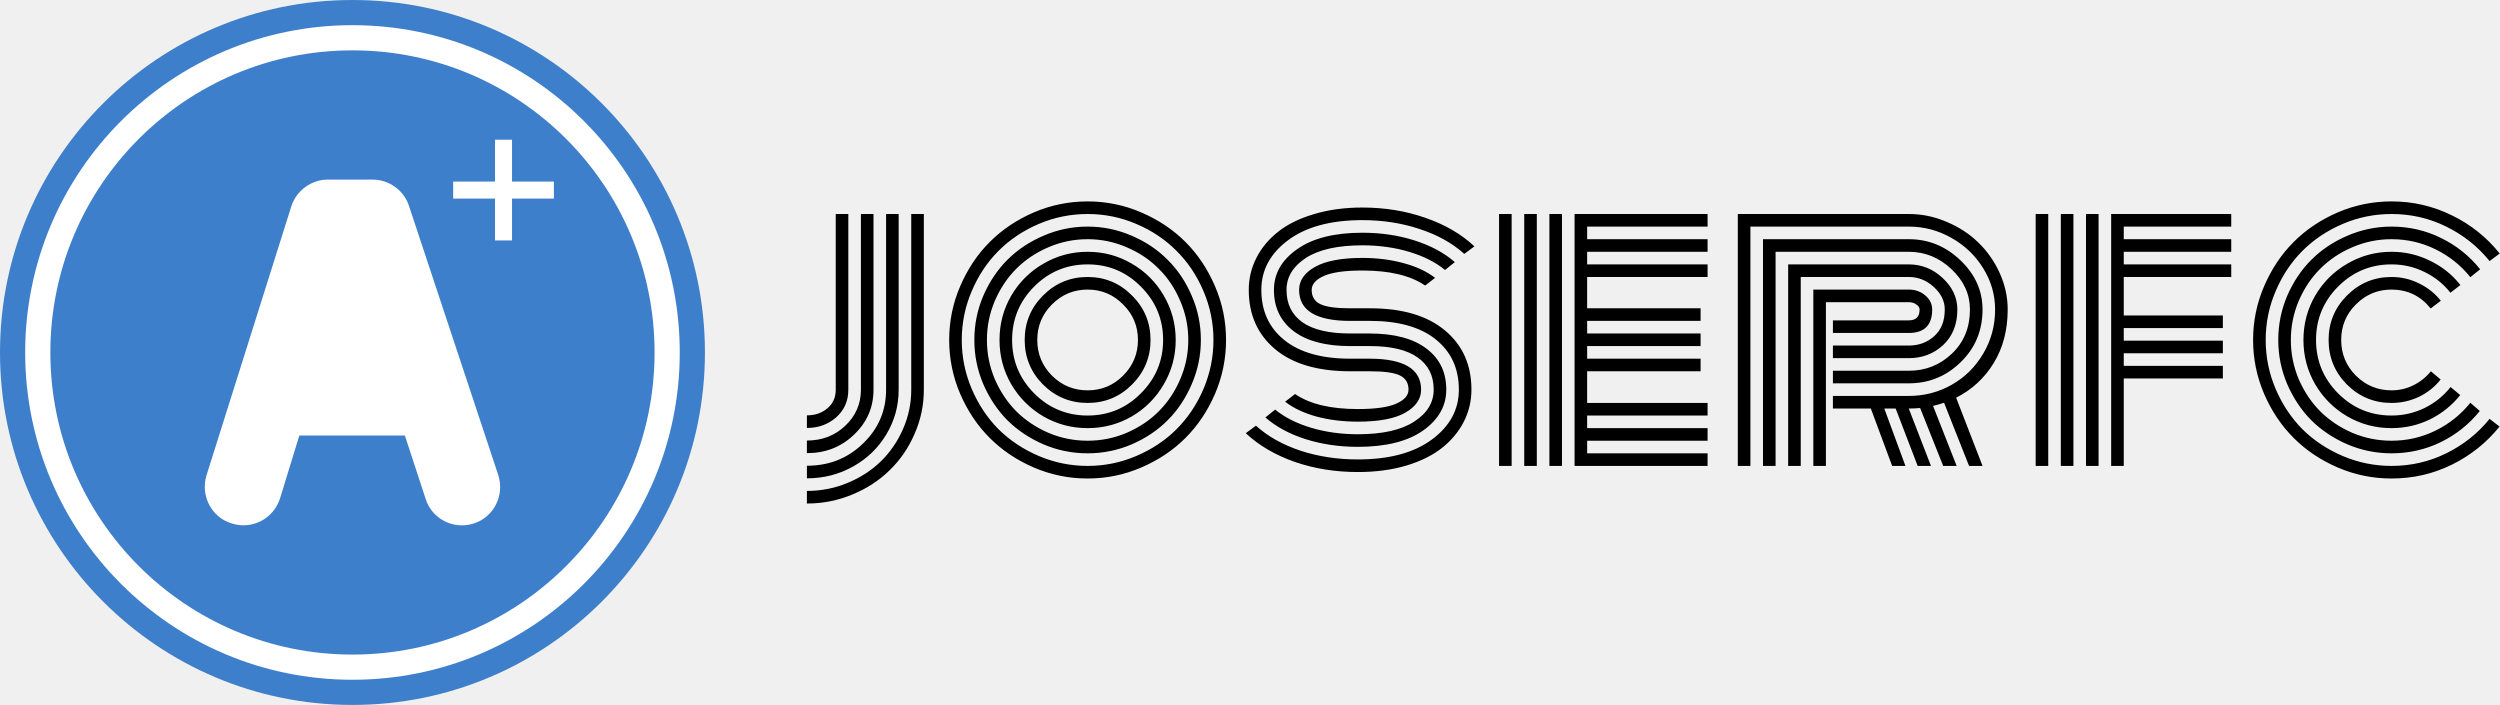
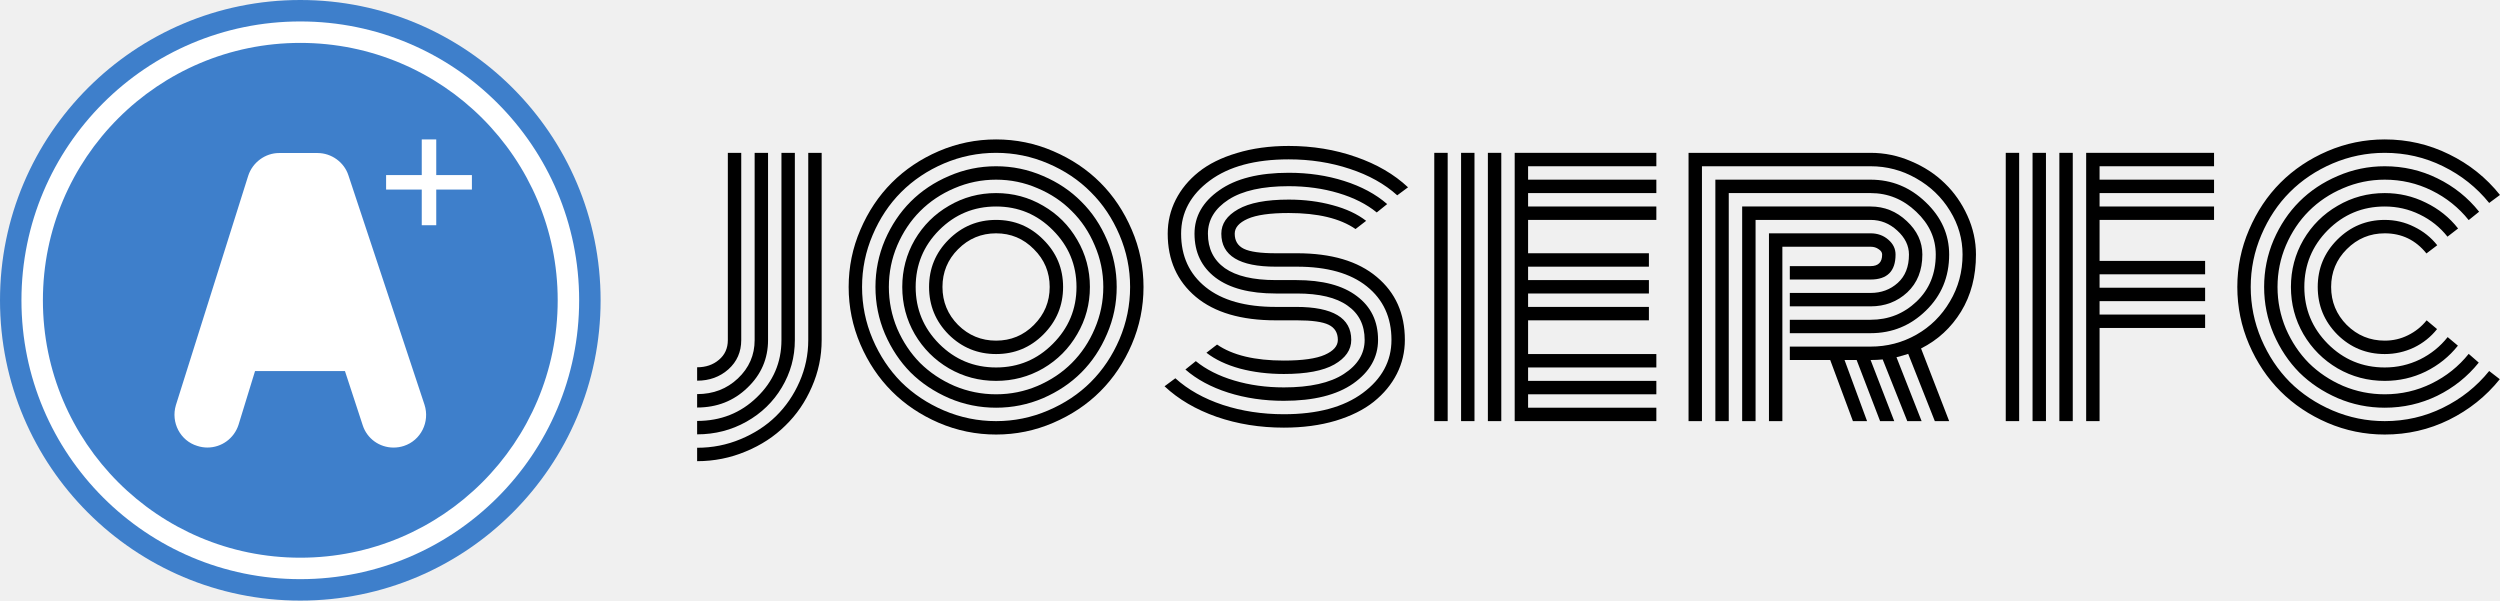
- <svg xmlns="http://www.w3.org/2000/svg" width="1986" height="560" fill="none">
-   <path d="M641 339.965v-10.006c6.48 0 11.895-1.852 16.246-5.558 4.443-3.706 6.665-8.616 6.665-14.731V170.006h9.997V309.67c0 8.801-3.194 16.074-9.581 21.818-6.387 5.652-14.163 8.477-23.327 8.477zm0 20.012v-10.006c12.034 0 22.17-3.891 30.409-11.673 8.331-7.875 12.496-17.418 12.496-28.628V170.006h9.997V309.67c0 13.897-5.137 25.756-15.412 35.576-10.183 9.821-22.679 14.731-37.49 14.731zm0 20.011v-10.005c17.588 0 32.445-5.883 44.571-17.649 12.219-11.767 18.329-25.988 18.329-42.664V170.006h9.997V309.67c0 12.692-3.24 24.459-9.719 35.298-6.388 10.747-15.182 19.271-26.382 25.571-11.201 6.299-23.466 9.449-36.796 9.449zM641 400v-10.006c11.386 0 22.17-2.131 32.352-6.392 10.275-4.262 19.069-9.96 26.382-17.094 7.406-7.226 13.284-15.796 17.634-25.709 4.351-9.913 6.526-20.289 6.526-31.129V170.006h9.998V309.67c0 12.229-2.453 23.903-7.359 35.02-4.814 11.118-11.386 20.707-19.717 28.767-8.239 8.153-18.097 14.592-29.576 19.317C665.762 397.591 653.682 400 641 400zM835.67 241.853c-7.776 7.782-11.664 17.186-11.664 28.211 0 11.025 3.888 20.475 11.664 28.349 7.868 7.783 17.31 11.674 28.326 11.674 11.015 0 20.411-3.891 28.187-11.674 7.868-7.874 11.802-17.324 11.802-28.349 0-11.025-3.934-20.429-11.802-28.211-7.776-7.875-17.172-11.812-28.187-11.812-11.016 0-20.458 3.937-28.326 11.812zm-7.081 63.648c-9.72-9.821-14.58-21.633-14.58-35.437 0-13.805 4.86-25.571 14.58-35.299 9.812-9.82 21.614-14.73 35.407-14.73 13.792 0 25.548 4.91 35.268 14.73 9.812 9.728 14.718 21.494 14.718 35.299 0 13.804-4.906 25.616-14.718 35.437-9.72 9.728-21.476 14.592-35.268 14.592-13.793 0-25.595-4.864-35.407-14.592zm-7.082-77.823c-11.663 11.766-17.495 25.895-17.495 42.386 0 16.491 5.832 30.619 17.495 42.385 11.756 11.766 25.919 17.649 42.489 17.649 16.569 0 30.686-5.883 42.35-17.649 11.756-11.766 17.634-25.894 17.634-42.385s-5.878-30.62-17.634-42.386c-11.664-11.766-25.781-17.649-42.35-17.649-16.57 0-30.733 5.883-42.489 17.649zm-18.189 77.545c-6.202-10.747-9.303-22.467-9.303-35.159 0-12.693 3.101-24.413 9.303-35.16 6.294-10.747 14.81-19.224 25.548-25.431 10.738-6.3 22.448-9.45 35.13-9.45 12.682 0 24.391 3.15 35.129 9.45 10.738 6.207 19.208 14.684 25.41 25.431 6.295 10.747 9.442 22.467 9.442 35.16 0 12.692-3.147 24.412-9.442 35.159-6.202 10.747-14.672 19.27-25.41 25.57-10.738 6.208-22.447 9.311-35.129 9.311-12.682 0-24.392-3.103-35.13-9.311-10.738-6.3-19.254-14.823-25.548-25.57zm-13.052-66.149c-4.166 9.82-6.249 20.15-6.249 30.99 0 10.839 2.083 21.216 6.249 31.129 4.258 9.82 9.951 18.344 17.078 25.57 7.221 7.134 15.737 12.832 25.549 17.093 9.905 4.169 20.272 6.254 31.103 6.254 10.83 0 21.152-2.085 30.964-6.254 9.904-4.261 18.421-9.959 25.548-17.093 7.221-7.226 12.914-15.75 17.079-25.57 4.258-9.913 6.387-20.29 6.387-31.129 0-10.84-2.129-21.17-6.387-30.99-4.165-9.914-9.858-18.437-17.079-25.571-7.127-7.226-15.644-12.924-25.548-17.093-9.812-4.262-20.134-6.393-30.964-6.393-10.831 0-21.198 2.131-31.103 6.393-9.812 4.169-18.328 9.867-25.549 17.093-7.127 7.134-12.82 15.657-17.078 25.571zm-9.165 66.01c-4.721-11.118-7.081-22.791-7.081-35.02 0-12.23 2.36-23.903 7.081-35.021 4.814-11.117 11.201-20.66 19.162-28.627 8.053-8.06 17.634-14.453 28.742-19.178 11.108-4.818 22.772-7.226 34.991-7.226 12.219 0 23.882 2.408 34.99 7.226 11.109 4.725 20.643 11.118 28.604 19.178 8.053 7.967 14.44 17.51 19.161 28.627 4.814 11.118 7.221 22.791 7.221 35.021 0 12.229-2.407 23.902-7.221 35.02-4.721 11.118-11.108 20.706-19.161 28.767-7.961 7.967-17.495 14.36-28.604 19.177-11.108 4.725-22.771 7.088-34.99 7.088-12.219 0-23.883-2.363-34.991-7.088-11.108-4.817-20.689-11.21-28.742-19.177-7.961-8.061-14.348-17.649-19.162-28.767zm-9.164-73.793c-5.276 12.322-7.914 25.246-7.914 38.773 0 13.526 2.638 26.497 7.914 38.911 5.276 12.322 12.358 22.976 21.244 31.963 8.979 8.894 19.625 15.982 31.936 21.262 12.404 5.281 25.364 7.922 38.879 7.922 13.515 0 26.428-2.641 38.739-7.922 12.404-5.28 23.05-12.368 31.936-21.262 8.979-8.987 16.107-19.641 21.383-31.963 5.277-12.414 7.915-25.385 7.915-38.911 0-13.527-2.638-26.451-7.915-38.773-5.276-12.414-12.404-23.069-21.383-31.963-8.886-8.986-19.532-16.12-31.936-21.401-12.311-5.281-25.224-7.921-38.739-7.921-13.515 0-26.475 2.64-38.879 7.921-12.311 5.281-22.957 12.415-31.936 21.401-8.886 8.894-15.968 19.549-21.244 31.963zm-9.164 81.575c-5.832-13.619-8.748-27.886-8.748-42.802s2.916-29.138 8.748-42.664c5.832-13.619 13.654-25.339 23.466-35.159 9.812-9.821 21.476-17.649 34.99-23.486 13.608-5.837 27.863-8.755 42.767-8.755 14.903 0 29.112 2.918 42.627 8.755 13.608 5.837 25.318 13.665 35.13 23.486 9.812 9.82 17.634 21.54 23.466 35.159 5.831 13.526 8.747 27.748 8.747 42.664s-2.916 29.183-8.747 42.802c-5.832 13.527-13.654 25.2-23.466 35.021-9.812 9.82-21.522 17.649-35.13 23.485-13.515 5.837-27.724 8.755-42.627 8.755-14.904 0-29.159-2.918-42.767-8.755-13.514-5.836-25.178-13.665-34.99-23.485-9.812-9.821-17.634-21.494-23.466-35.021zM1088.38 274.928h-15.83c-19.44 0-34.39-3.938-44.85-11.813-10.46-7.967-15.69-18.9-15.69-32.797 0-12.97 6.16-23.763 18.47-32.379 12.31-8.709 29.57-13.063 51.79-13.063 14.81 0 28.6 2.038 41.38 6.114 12.87 4.077 23.56 9.821 32.07 17.232l-7.77 6.254c-7.59-6.207-17.13-11.025-28.61-14.453-11.47-3.428-23.83-5.142-37.07-5.142-19.53 0-34.48 3.336-44.85 10.006-10.27 6.671-15.41 15.148-15.41 25.431 0 11.118 4.21 19.688 12.63 25.71 8.52 5.929 21.16 8.894 37.91 8.894h15.27c19.72 0 34.81 3.984 45.27 11.951 10.55 7.875 15.83 18.761 15.83 32.658 0 12.97-6.16 23.81-18.47 32.519-12.31 8.616-29.57 12.924-51.79 12.924-14.81 0-28.65-2.038-41.52-6.115-12.77-4.076-23.42-9.82-31.93-17.232l7.77-6.254c7.59 6.208 17.13 11.025 28.61 14.453 11.48 3.428 23.83 5.142 37.07 5.142 19.53 0 34.44-3.335 44.71-10.006 10.37-6.67 15.55-15.147 15.55-25.431 0-11.118-4.26-19.641-12.77-25.57-8.43-6.022-21.02-9.033-37.77-9.033zm0 20.011h-15.83c-25.73 0-45.59-5.837-59.57-17.51-13.974-11.766-20.963-27.47-20.963-47.111 0-8.986 1.99-17.417 5.971-25.292 3.982-7.875 9.672-14.777 17.082-20.706 7.49-6.022 17.03-10.747 28.6-14.175 11.57-3.521 24.44-5.281 38.6-5.281 17.87 0 34.57 2.733 50.13 8.199 15.55 5.374 28.51 12.924 38.87 22.652l-8.05 5.976c-9.44-8.524-21.24-15.102-35.41-19.734-14.16-4.725-29.34-7.087-45.54-7.087-24.99 0-44.62 5.281-58.87 15.842-14.26 10.562-21.39 23.764-21.39 39.606 0 16.769 6.11 30.064 18.33 39.885 12.22 9.82 29.62 14.73 52.21 14.73h15.27c27.4 0 41.1 8.2 41.1 24.598 0 7.412-4.21 13.526-12.63 18.344-8.33 4.725-20.87 7.087-37.63 7.087-11.76 0-22.68-1.343-32.77-4.03-10.09-2.779-18.42-6.717-24.99-11.812l7.91-6.115c11.57 7.968 28.19 11.952 49.85 11.952 13.89 0 24.07-1.436 30.55-4.308 6.48-2.873 9.72-6.578 9.72-11.118 0-5.281-2.27-9.033-6.81-11.257-4.53-2.223-12.45-3.335-23.74-3.335zm0-40.023h-15.83c-27.03 0-40.54-8.199-40.54-24.598 0-7.411 4.16-13.48 12.49-18.205 8.43-4.817 21.02-7.226 37.77-7.226 11.76 0 22.68 1.39 32.77 4.169 10.09 2.687 18.42 6.578 24.99 11.674l-7.91 6.114c-11.57-7.967-28.19-11.951-49.85-11.951-13.88 0-24.07 1.436-30.55 4.308s-9.72 6.578-9.72 11.117c0 5.281 2.27 9.033 6.81 11.257 4.53 2.223 12.45 3.335 23.74 3.335h15.83c25.73 0 45.59 5.883 59.57 17.649 13.98 11.674 20.96 27.331 20.96 46.972 0 8.987-1.99 17.417-5.97 25.292-3.98 7.875-9.72 14.824-17.21 20.846-7.41 5.929-16.9 10.654-28.47 14.175-11.57 3.428-24.44 5.142-38.6 5.142-17.87 0-34.57-2.687-50.13-8.061-15.55-5.466-28.51-13.063-38.873-22.791l8.053-5.975c9.44 8.523 21.24 15.147 35.41 19.872 14.16 4.633 29.34 6.949 45.54 6.949 24.99 0 44.62-5.281 58.87-15.843 14.26-10.561 21.39-23.764 21.39-39.606 0-16.769-6.11-30.064-18.33-39.884-12.22-9.821-29.62-14.731-52.21-14.731zM1240.84 370.122h-10V170.006h10v200.116zm-20 0h-9.99V170.006h9.99v200.116zm-19.99 0h-10V170.006h10v200.116zm59.98-50.029h95.67v10.005h-95.67v10.006h95.67v10.006h-95.67v10.006h95.67v10.006h-105.66V170.006h105.66v10.006h-95.67v10.005h95.67v10.006h-95.67v10.006h95.67v10.006h-95.67v24.875h90.12v10.006h-90.12v10.006h90.12v10.006h-90.12v10.005h90.12v10.006h-90.12v25.154zM1456.06 274.511h60.26c7.96 0 14.72-2.502 20.27-7.505 5.56-5.003 8.33-12.044 8.33-21.123 0-6.67-2.91-12.646-8.74-17.927-5.74-5.281-12.36-7.921-19.86-7.921h-85.81v150.087h-10V210.029h95.81c10.28 0 19.25 3.613 26.94 10.84 7.77 7.226 11.66 15.564 11.66 25.014 0 11.766-3.75 21.17-11.25 28.211-7.49 6.948-16.61 10.423-27.35 10.423h-60.26v-10.006zm0 20.011h60.26c13.33 0 24.76-4.539 34.3-13.619 9.53-9.079 14.3-20.752 14.3-35.02 0-12.137-4.86-22.791-14.58-31.963-9.72-9.265-21.06-13.897-34.02-13.897h-105.8v170.099h-10V190.017h115.8c15.74 0 29.44 5.605 41.1 16.816 11.66 11.117 17.5 24.134 17.5 39.05 0 16.676-5.79 30.62-17.36 41.83-11.48 11.21-25.22 16.815-41.24 16.815h-60.26v-10.006zm0 20.012h60.26c12.31 0 23.7-2.965 34.16-8.894 10.46-5.93 18.79-14.175 24.99-24.737 6.3-10.561 9.44-22.235 9.44-35.02 0-11.581-3.1-22.42-9.3-32.519-6.2-10.191-14.63-18.297-25.27-24.319-10.55-6.022-21.89-9.033-34.02-9.033h-125.8v190.11h-10V170.006h135.8c10.46 0 20.5 2.084 30.13 6.253 9.72 4.077 18.1 9.543 25.13 16.399 7.04 6.763 12.69 14.823 16.94 24.18 4.26 9.358 6.39 19.039 6.39 29.045 0 16.213-3.7 30.388-11.11 42.525-7.4 12.044-17.35 21.216-29.85 27.516l20.97 54.198h-10.7l-19.85-50.168c-2.5.833-5.42 1.667-8.75 2.501l18.75 47.667h-10.7l-18.32-45.999c-2.87.278-5.88.417-9.03.417l17.64 45.582h-10.56l-17.49-45.582h-9.03l16.8 45.582h-10.55l-16.94-45.582h-30.13v-10.006zm-5.55 55.588h-10V230.041h75.81c5.18 0 9.58 1.575 13.19 4.724 3.61 3.058 5.42 6.764 5.42 11.118 0 12.415-6.21 18.622-18.61 18.622h-60.26v-10.006h60.26c5.74 0 8.61-2.872 8.61-8.616 0-1.575-.88-2.918-2.64-4.03-1.66-1.204-3.65-1.807-5.97-1.807h-65.81v130.076zM1687.11 370.122h-10V170.006h95.39v10.006h-85.39v10.005h85.39v10.006h-85.39v10.006h85.39v10.006h-85.39v30.573h78.73v10.006h-78.73v10.006h78.73v10.005h-78.73v10.006h78.73v10.006h-78.73v69.485zm-20 0h-9.99V170.006h9.99v200.116zm-19.99 0h-10V170.006h10v200.116zm-20 0h-9.99V170.006h9.99v200.116zM1938.99 238.935l-8.06 6.114c-8.05-10.006-18.42-15.008-31.1-15.008-11.02 0-20.46 3.937-28.33 11.812-7.77 7.782-11.66 17.186-11.66 28.211 0 11.025 3.89 20.475 11.66 28.349 7.87 7.783 17.31 11.674 28.33 11.674 6.2 0 11.99-1.344 17.36-4.03 5.46-2.687 10.09-6.393 13.88-11.118l7.78 6.532c-4.63 5.836-10.37 10.422-17.22 13.758-6.85 3.242-14.12 4.864-21.8 4.864-13.79 0-25.6-4.864-35.41-14.592-9.72-9.821-14.58-21.633-14.58-35.437 0-13.805 4.86-25.571 14.58-35.299 9.81-9.82 21.62-14.73 35.41-14.73 7.77 0 15.09 1.714 21.94 5.142 6.85 3.335 12.59 7.921 17.22 13.758zm15.55-12.508-7.92 6.115c-5.55-7.041-12.45-12.554-20.69-16.537-8.14-3.984-16.84-5.976-26.1-5.976-16.57 0-30.73 5.883-42.49 17.649-11.66 11.766-17.49 25.895-17.49 42.386 0 16.491 5.83 30.619 17.49 42.385 11.76 11.766 25.92 17.649 42.49 17.649 9.26 0 18-1.991 26.24-5.975 8.24-4.077 15.14-9.635 20.69-16.677l7.64 6.393c-6.48 8.153-14.49 14.592-24.02 19.317-9.54 4.632-19.72 6.948-30.55 6.948-12.68 0-24.39-3.103-35.13-9.311-10.74-6.3-19.25-14.823-25.55-25.57-6.2-10.747-9.3-22.467-9.3-35.159 0-12.693 3.1-24.413 9.3-35.16 6.3-10.747 14.81-19.224 25.55-25.431 10.74-6.3 22.45-9.45 35.13-9.45 10.83 0 21.01 2.363 30.55 7.088 9.62 4.632 17.68 11.071 24.16 19.316zm15.69-12.507-7.78 6.254c-7.5-9.358-16.71-16.723-27.63-22.096-10.92-5.374-22.59-8.061-34.99-8.061-10.83 0-21.2 2.131-31.1 6.393-9.82 4.169-18.33 9.867-25.55 17.093-7.13 7.134-12.82 15.657-17.08 25.571-4.17 9.82-6.25 20.15-6.25 30.99 0 10.839 2.08 21.216 6.25 31.129 4.26 9.82 9.95 18.344 17.08 25.57 7.22 7.134 15.73 12.832 25.55 17.093 9.9 4.169 20.27 6.254 31.1 6.254 12.4 0 24.07-2.687 34.99-8.06 10.92-5.374 20.13-12.739 27.63-22.096l7.5 6.531c-8.42 10.469-18.75 18.715-30.96 24.737-12.22 5.929-25.28 8.894-39.16 8.894-12.22 0-23.88-2.363-34.99-7.088-11.11-4.817-20.69-11.21-28.74-19.177-7.96-8.061-14.35-17.649-19.17-28.767-4.72-11.118-7.08-22.791-7.08-35.02 0-12.23 2.36-23.903 7.08-35.021 4.82-11.117 11.21-20.66 19.17-28.627 8.05-8.06 17.63-14.453 28.74-19.178 11.11-4.818 22.77-7.226 34.99-7.226 13.98 0 27.08 3.011 39.29 9.033 12.32 6.022 22.68 14.313 31.11 24.875zm15.55-12.507-8.06 5.976c-9.34-11.581-20.82-20.707-34.43-27.377-13.52-6.671-28-10.006-43.46-10.006-13.52 0-26.48 2.64-38.88 7.921-12.31 5.281-22.96 12.415-31.94 21.401-8.88 8.894-15.96 19.549-21.24 31.963-5.28 12.322-7.91 25.246-7.91 38.773 0 13.526 2.63 26.497 7.91 38.911 5.28 12.322 12.36 22.976 21.24 31.963 8.98 8.894 19.63 15.982 31.94 21.262 12.4 5.281 25.36 7.922 38.88 7.922 15.46 0 29.94-3.336 43.46-10.006 13.61-6.671 25.09-15.796 34.43-27.377l7.92 6.115c-10.28 12.785-22.91 22.883-37.91 30.295-14.9 7.319-30.87 10.978-47.9 10.978-14.9 0-29.16-2.918-42.77-8.755-13.51-5.836-25.18-13.665-34.99-23.485-9.81-9.821-17.63-21.494-23.46-35.021-5.84-13.619-8.75-27.886-8.75-42.802s2.91-29.138 8.75-42.664c5.83-13.619 13.65-25.339 23.46-35.159 9.81-9.821 21.48-17.649 34.99-23.486 13.61-5.837 27.87-8.755 42.77-8.755 17.03 0 33.05 3.706 48.04 11.118 15 7.319 27.63 17.417 37.91 30.295z" fill="#000" />
-   <circle cx="280" cy="280" fill="#3E7FCB" r="280" />
-   <circle cx="280" cy="280" fill="#fff" r="260" />
-   <circle cx="280" cy="280" fill="#3E7FCB" r="240" />
-   <path d="M366.969 420c-14.339 0-26.923-9.092-31.314-22.625l-15.971-48.723h-79.897l-14.839 48.279c-4.479 13.796-17.158 23.031-31.571 23.031-3.46 0-6.897-.548-10.216-1.626-17.227-5.179-27.008-23.744-21.73-41.362l67.437-213.879C233.247 149.49 246.139 140 260.221 140h35.859c14.161 0 27.051 9.328 31.345 22.686l70.921 213.798c5.671 17.48-3.719 36.244-20.921 41.851A33.797 33.797 0 0 1 366.969 420z" fill="#fff" stroke="#3E7FCB" stroke-width="5.363" />
-   <path d="M393.244 191v-33.244H360v-13.512h33.244V111h13.512v33.244H440v13.512h-33.244V191h-13.512z" fill="#fff" />
+ <svg xmlns="http://www.w3.org/2000/svg" width="2331" height="560" viewBox="0 0 2331 560" fill="none">
+   <path d="M650 354.957V342.449C658.1 342.449 664.869 340.133 670.307 335.501C675.861 330.869 678.638 324.731 678.638 317.087V142.507H691.135V317.087C691.135 328.089 687.143 337.18 679.159 344.36C671.175 351.424 661.455 354.957 650 354.957ZM650 379.971V367.464C665.042 367.464 677.712 362.6 688.011 352.872C698.425 343.028 703.631 331.1 703.631 317.087V142.507H716.128V317.087C716.128 334.459 709.706 349.282 696.862 361.558C684.134 373.833 668.514 379.971 650 379.971ZM650 404.986V392.478C671.985 392.478 690.556 385.124 705.714 370.417C720.988 355.709 728.625 337.933 728.625 317.087V142.507H741.121V317.087C741.121 332.953 737.072 347.661 728.972 361.21C720.988 374.644 709.995 385.298 695.995 393.173C681.994 401.048 666.662 404.986 650 404.986ZM650 430V417.493C664.232 417.493 677.712 414.829 690.441 409.502C703.284 404.175 714.277 397.053 723.418 388.135C732.675 379.102 740.022 368.39 745.461 355.999C750.899 343.607 753.618 330.637 753.618 317.087V142.507H766.115V317.087C766.115 332.374 763.048 346.966 756.916 360.863C750.899 374.76 742.683 386.746 732.27 396.821C721.971 407.012 709.648 415.061 695.3 420.967C680.952 426.989 665.852 430 650 430Z" fill="black" />
+   <path d="M893.338 232.316C883.618 242.044 878.758 253.798 878.758 267.58C878.758 281.361 883.618 293.173 893.338 303.017C903.173 312.745 914.975 317.609 928.745 317.609C942.514 317.609 954.259 312.745 963.978 303.017C973.814 293.173 978.731 281.361 978.731 267.58C978.731 253.798 973.814 242.044 963.978 232.316C954.259 222.472 942.514 217.551 928.745 217.551C914.975 217.551 903.173 222.472 893.338 232.316ZM884.486 311.876C872.336 299.6 866.261 284.835 866.261 267.58C866.261 250.324 872.336 235.617 884.486 223.457C896.751 211.181 911.504 205.043 928.745 205.043C945.985 205.043 960.681 211.181 972.83 223.457C985.095 235.617 991.228 250.324 991.228 267.58C991.228 284.835 985.095 299.6 972.83 311.876C960.681 324.036 945.985 330.116 928.745 330.116C911.504 330.116 896.751 324.036 884.486 311.876ZM875.634 214.598C861.055 229.305 853.765 246.966 853.765 267.58C853.765 288.193 861.055 305.854 875.634 320.562C890.329 335.269 908.033 342.623 928.745 342.623C949.457 342.623 967.102 335.269 981.682 320.562C996.377 305.854 1003.72 288.193 1003.72 267.58C1003.72 246.966 996.377 229.305 981.682 214.598C967.102 199.89 949.457 192.536 928.745 192.536C908.033 192.536 890.329 199.89 875.634 214.598ZM852.897 311.529C845.144 298.095 841.268 283.445 841.268 267.58C841.268 251.714 845.144 237.064 852.897 223.631C860.765 210.197 871.411 199.6 884.833 191.841C898.255 183.966 912.892 180.029 928.745 180.029C944.597 180.029 959.234 183.966 972.657 191.841C986.079 199.6 996.666 210.197 1004.42 223.631C1012.29 237.064 1016.22 251.714 1016.22 267.58C1016.22 283.445 1012.29 298.095 1004.42 311.529C996.666 324.962 986.079 335.617 972.657 343.492C959.234 351.251 944.597 355.13 928.745 355.13C912.892 355.13 898.255 351.251 884.833 343.492C871.411 335.617 860.765 324.962 852.897 311.529ZM836.582 228.842C831.375 241.118 828.772 254.03 828.772 267.58C828.772 281.129 831.375 294.1 836.582 306.491C841.905 318.767 849.021 329.421 857.93 338.454C866.956 347.371 877.601 354.493 889.866 359.82C902.247 365.032 915.207 367.638 928.745 367.638C942.283 367.638 955.184 365.032 967.45 359.82C979.831 354.493 990.476 347.371 999.385 338.454C1008.41 329.421 1015.53 318.767 1020.73 306.491C1026.06 294.1 1028.72 281.129 1028.72 267.58C1028.72 254.03 1026.06 241.118 1020.73 228.842C1015.53 216.45 1008.41 205.796 999.385 196.879C990.476 187.846 979.831 180.724 967.45 175.512C955.184 170.185 942.283 167.522 928.745 167.522C915.207 167.522 902.247 170.185 889.866 175.512C877.601 180.724 866.956 187.846 857.93 196.879C849.021 205.796 841.905 216.45 836.582 228.842ZM825.127 311.355C819.225 297.458 816.275 282.866 816.275 267.58C816.275 252.293 819.225 237.701 825.127 223.804C831.144 209.907 839.128 197.979 849.079 188.02C859.145 177.944 871.121 169.954 885.006 164.047C898.892 158.025 913.471 155.014 928.745 155.014C944.018 155.014 958.598 158.025 972.483 164.047C986.368 169.954 998.286 177.944 1008.24 188.02C1018.3 197.979 1026.29 209.907 1032.19 223.804C1038.21 237.701 1041.21 252.293 1041.21 267.58C1041.21 282.866 1038.21 297.458 1032.19 311.355C1026.29 325.252 1018.3 337.238 1008.24 347.313C998.286 357.273 986.368 365.263 972.483 371.285C958.598 377.192 944.018 380.145 928.745 380.145C913.471 380.145 898.892 377.192 885.006 371.285C871.121 365.263 859.145 357.273 849.079 347.313C839.128 337.238 831.144 325.252 825.127 311.355ZM813.671 219.114C807.076 234.517 803.778 250.672 803.778 267.58C803.778 284.488 807.076 300.701 813.671 316.219C820.267 331.621 829.119 344.939 840.227 356.173C851.451 367.29 864.757 376.149 880.147 382.75C895.652 389.351 911.851 392.652 928.745 392.652C945.638 392.652 961.78 389.351 977.169 382.75C992.674 376.149 1005.98 367.29 1017.09 356.173C1028.31 344.939 1037.22 331.621 1043.82 316.219C1050.41 300.701 1053.71 284.488 1053.71 267.58C1053.71 250.672 1050.41 234.517 1043.82 219.114C1037.22 203.596 1028.31 190.278 1017.09 179.16C1005.98 167.927 992.674 159.01 977.169 152.409C961.78 145.808 945.638 142.507 928.745 142.507C911.851 142.507 895.652 145.808 880.147 152.409C864.757 159.01 851.451 167.927 840.227 179.16C829.119 190.278 820.267 203.596 813.671 219.114ZM802.216 321.083C794.926 304.059 791.282 286.225 791.282 267.58C791.282 248.935 794.926 231.158 802.216 214.25C809.506 197.226 819.283 182.577 831.549 170.301C843.814 158.025 858.393 148.24 875.287 140.944C892.296 133.648 910.115 130 928.745 130C947.374 130 965.135 133.648 982.029 140.944C999.038 148.24 1013.68 158.025 1025.94 170.301C1038.21 182.577 1047.98 197.226 1055.27 214.25C1062.56 231.158 1066.21 248.935 1066.21 267.58C1066.21 286.225 1062.56 304.059 1055.27 321.083C1047.98 337.991 1038.21 352.583 1025.94 364.858C1013.68 377.134 999.038 386.92 982.029 394.215C965.135 401.511 947.374 405.159 928.745 405.159C910.115 405.159 892.296 401.511 875.287 394.215C858.393 386.92 843.814 377.134 831.549 364.858C819.283 352.583 809.506 337.991 802.216 321.083Z" fill="black" />
+   <path d="M1209.23 273.66H1189.44C1165.14 273.66 1146.45 268.738 1133.38 258.894C1120.3 248.935 1113.76 235.269 1113.76 217.898C1113.76 201.685 1121.46 188.193 1136.85 177.423C1152.24 166.537 1173.82 161.094 1201.59 161.094C1220.1 161.094 1237.34 163.642 1253.31 168.738C1269.39 173.833 1282.76 181.013 1293.4 190.278L1283.68 198.095C1274.2 190.336 1262.28 184.314 1247.93 180.029C1233.58 175.744 1218.13 173.602 1201.59 173.602C1177.17 173.602 1158.49 177.771 1145.53 186.109C1132.68 194.447 1126.26 205.043 1126.26 217.898C1126.26 231.795 1131.53 242.507 1142.06 250.035C1152.7 257.446 1168.5 261.152 1189.44 261.152H1208.53C1233.18 261.152 1252.04 266.132 1265.11 276.091C1278.3 285.935 1284.9 299.543 1284.9 316.914C1284.9 333.127 1277.2 346.676 1261.82 357.562C1246.43 368.332 1224.85 373.717 1197.08 373.717C1178.56 373.717 1161.26 371.17 1145.18 366.074C1129.21 360.979 1115.91 353.798 1105.26 344.534L1114.98 336.717C1124.47 344.476 1136.39 350.498 1150.73 354.783C1165.08 359.068 1180.53 361.21 1197.08 361.21C1221.49 361.21 1240.12 357.041 1252.96 348.703C1265.92 340.365 1272.4 329.768 1272.4 316.914C1272.4 303.017 1267.08 292.362 1256.43 284.951C1245.91 277.423 1230.17 273.66 1209.23 273.66ZM1209.23 298.674H1189.44C1157.27 298.674 1132.45 291.378 1114.98 276.786C1097.51 262.079 1088.77 242.449 1088.77 217.898C1088.77 206.665 1091.26 196.126 1096.23 186.283C1101.21 176.439 1108.33 167.811 1117.58 160.4C1126.96 152.872 1138.87 146.966 1153.34 142.681C1167.8 138.28 1183.88 136.08 1201.59 136.08C1223.92 136.08 1244.81 139.496 1264.25 146.329C1283.68 153.046 1299.88 162.484 1312.84 174.644L1302.78 182.113C1290.97 171.459 1276.22 163.237 1258.52 157.446C1240.81 151.54 1221.84 148.587 1201.59 148.587C1170.35 148.587 1145.82 155.188 1128 168.39C1110.18 181.592 1101.27 198.095 1101.27 217.898C1101.27 238.859 1108.9 255.478 1124.18 267.753C1139.45 280.029 1161.21 286.167 1189.44 286.167H1208.53C1242.78 286.167 1259.91 296.416 1259.91 316.914C1259.91 326.178 1254.64 333.822 1244.11 339.844C1233.7 345.75 1218.02 348.703 1197.08 348.703C1182.38 348.703 1168.73 347.024 1156.11 343.665C1143.5 340.191 1133.09 335.269 1124.87 328.9L1134.77 321.257C1149.23 331.216 1170 336.196 1197.08 336.196C1214.43 336.196 1227.16 334.401 1235.26 330.811C1243.36 327.221 1247.41 322.588 1247.41 316.914C1247.41 310.313 1244.57 305.622 1238.9 302.843C1233.23 300.064 1223.34 298.674 1209.23 298.674ZM1209.23 248.645H1189.44C1155.65 248.645 1138.76 238.396 1138.76 217.898C1138.76 208.633 1143.96 201.048 1154.38 195.142C1164.91 189.12 1180.64 186.109 1201.59 186.109C1216.28 186.109 1229.94 187.846 1242.55 191.32C1255.16 194.679 1265.58 199.543 1273.79 205.912L1263.9 213.555C1249.43 203.596 1228.66 198.616 1201.59 198.616C1184.23 198.616 1171.5 200.411 1163.4 204.001C1155.3 207.591 1151.25 212.224 1151.25 217.898C1151.25 224.499 1154.09 229.189 1159.76 231.969C1165.43 234.748 1175.32 236.138 1189.44 236.138H1209.23C1241.39 236.138 1266.21 243.492 1283.68 258.199C1301.16 272.791 1309.89 292.362 1309.89 316.914C1309.89 328.147 1307.4 338.686 1302.43 348.529C1297.45 358.373 1290.28 367.058 1280.91 374.586C1271.65 381.998 1259.79 387.904 1245.33 392.305C1230.86 396.589 1214.78 398.732 1197.08 398.732C1174.74 398.732 1153.86 395.373 1134.42 388.657C1114.98 381.824 1098.78 372.328 1085.82 360.168L1095.89 352.698C1107.69 363.353 1122.44 371.633 1140.15 377.539C1157.85 383.329 1176.83 386.225 1197.08 386.225C1228.32 386.225 1252.85 379.624 1270.67 366.422C1288.49 353.219 1297.4 336.717 1297.4 316.914C1297.4 295.953 1289.76 279.334 1274.49 267.058C1259.21 254.783 1237.46 248.645 1209.23 248.645Z" fill="black" />
+   <path d="M1399.8 392.652H1387.3V142.507H1399.8V392.652ZM1374.81 392.652H1362.31V142.507H1374.81V392.652ZM1349.81 392.652H1337.32V142.507H1349.81V392.652ZM1424.79 330.116H1544.38V342.623H1424.79V355.13H1544.38V367.638H1424.79V380.145H1544.38V392.652H1412.3V142.507H1544.38V155.014H1424.79V167.522H1544.38V180.029H1424.79V192.536H1544.38V205.043H1424.79V236.138H1537.44V248.645H1424.79V261.152H1537.44V273.66H1424.79V286.167H1537.44V298.674H1424.79V330.116Z" fill="black" />
+   <path d="M1668.82 273.138H1744.15C1754.1 273.138 1762.55 270.012 1769.49 263.758C1776.43 257.504 1779.91 248.703 1779.91 237.354C1779.91 229.016 1776.26 221.546 1768.97 214.945C1761.8 208.344 1753.52 205.043 1744.15 205.043H1636.89V392.652H1624.39V192.536H1744.15C1756.99 192.536 1768.22 197.053 1777.82 206.086C1787.54 215.119 1792.4 225.541 1792.4 237.354C1792.4 252.061 1787.72 263.816 1778.34 272.617C1768.97 281.303 1757.57 285.646 1744.15 285.646H1668.82V273.138ZM1668.82 298.153H1744.15C1760.81 298.153 1775.1 292.478 1787.02 281.129C1798.94 269.78 1804.9 255.188 1804.9 237.354C1804.9 222.183 1798.82 208.865 1786.67 197.4C1774.52 185.819 1760.35 180.029 1744.15 180.029H1611.89V392.652H1599.4V167.522H1744.15C1763.82 167.522 1780.95 174.528 1795.53 188.541C1810.11 202.438 1817.4 218.709 1817.4 237.354C1817.4 258.199 1810.16 275.628 1795.7 289.641C1781.35 303.654 1764.17 310.66 1744.15 310.66H1668.82V298.153ZM1668.82 323.167H1744.15C1759.54 323.167 1773.77 319.461 1786.85 312.05C1799.92 304.638 1810.34 294.331 1818.09 281.129C1825.96 267.927 1829.89 253.335 1829.89 237.354C1829.89 222.878 1826.02 209.328 1818.26 196.705C1810.51 183.966 1799.98 173.833 1786.67 166.306C1773.48 158.778 1759.31 155.014 1744.15 155.014H1586.9V392.652H1574.4V142.507H1744.15C1757.23 142.507 1769.78 145.113 1781.81 150.324C1793.96 155.42 1804.44 162.252 1813.23 170.822C1822.02 179.276 1829.08 189.351 1834.4 201.048C1839.73 212.745 1842.39 224.847 1842.39 237.354C1842.39 257.62 1837.76 275.339 1828.5 290.51C1819.25 305.565 1806.81 317.03 1791.19 324.904L1817.4 392.652H1804.03L1779.21 329.942C1776.09 330.984 1772.44 332.027 1768.28 333.069L1791.71 392.652H1778.34L1755.43 335.153C1751.85 335.501 1748.09 335.675 1744.15 335.675L1766.19 392.652H1753L1731.13 335.675H1719.85L1740.85 392.652H1727.66L1706.49 335.675H1668.82V323.167ZM1661.88 392.652H1649.38V217.551H1744.15C1750.63 217.551 1756.13 219.519 1760.64 223.457C1765.15 227.279 1767.41 231.911 1767.41 237.354C1767.41 252.872 1759.66 260.631 1744.15 260.631H1668.82V248.124H1744.15C1751.33 248.124 1754.91 244.534 1754.91 237.354C1754.91 235.385 1753.81 233.706 1751.61 232.316C1749.53 230.811 1747.04 230.058 1744.15 230.058H1661.88V392.652Z" fill="black" />
+   <path d="M1957.64 392.652H1945.14V142.507H2064.38V155.014H1957.64V167.522H2064.38V180.029H1957.64V192.536H2064.38V205.043H1957.64V243.26H2056.05V255.767H1957.64V268.274H2056.05V280.782H1957.64V293.289H2056.05V305.796H1957.64V392.652ZM1932.64 392.652H1920.15V142.507H1932.64V392.652ZM1907.65 392.652H1895.15V142.507H1907.65V392.652ZM1882.66 392.652H1870.16V142.507H1882.66V392.652Z" fill="black" />
+   <path d="M2272.48 228.668L2262.41 236.312C2252.35 223.804 2239.39 217.551 2223.54 217.551C2209.77 217.551 2197.96 222.472 2188.13 232.316C2178.41 242.044 2173.55 253.798 2173.55 267.58C2173.55 281.361 2178.41 293.173 2188.13 303.017C2197.96 312.745 2209.77 317.609 2223.54 317.609C2231.29 317.609 2238.52 315.929 2245.23 312.571C2252.06 309.213 2257.84 304.58 2262.59 298.674L2272.31 306.838C2266.52 314.134 2259.35 319.867 2250.79 324.036C2242.22 328.089 2233.14 330.116 2223.54 330.116C2206.3 330.116 2191.54 324.036 2179.28 311.876C2167.13 299.6 2161.05 284.835 2161.05 267.58C2161.05 250.324 2167.13 235.617 2179.28 223.457C2191.54 211.181 2206.3 205.043 2223.54 205.043C2233.26 205.043 2242.4 207.186 2250.96 211.471C2259.52 215.64 2266.7 221.372 2272.48 228.668ZM2291.92 213.034L2282.03 220.677C2275.09 211.876 2266.46 204.986 2256.17 200.006C2245.98 195.026 2235.11 192.536 2223.54 192.536C2202.82 192.536 2185.12 199.89 2170.43 214.598C2155.85 229.305 2148.56 246.966 2148.56 267.58C2148.56 288.193 2155.85 305.854 2170.43 320.562C2185.12 335.269 2202.82 342.623 2223.54 342.623C2235.11 342.623 2246.04 340.133 2256.34 335.153C2266.64 330.058 2275.26 323.109 2282.2 314.308L2291.75 322.299C2283.65 332.49 2273.64 340.539 2261.72 346.445C2249.8 352.235 2237.07 355.13 2223.54 355.13C2207.68 355.13 2193.05 351.251 2179.62 343.492C2166.2 335.617 2155.56 324.962 2147.69 311.529C2139.94 298.095 2136.06 283.445 2136.06 267.58C2136.06 251.714 2139.94 237.064 2147.69 223.631C2155.56 210.197 2166.2 199.6 2179.62 191.841C2193.05 183.966 2207.68 180.029 2223.54 180.029C2237.07 180.029 2249.8 182.982 2261.72 188.888C2273.75 194.679 2283.82 202.727 2291.92 213.034ZM2311.53 197.4L2301.81 205.217C2292.44 193.521 2280.93 184.314 2267.27 177.597C2253.62 170.88 2239.04 167.522 2223.54 167.522C2210 167.522 2197.04 170.185 2184.66 175.512C2172.39 180.724 2161.75 187.846 2152.72 196.879C2143.81 205.796 2136.7 216.45 2131.37 228.842C2126.17 241.118 2123.56 254.03 2123.56 267.58C2123.56 281.129 2126.17 294.1 2131.37 306.491C2136.7 318.767 2143.81 329.421 2152.72 338.454C2161.75 347.371 2172.39 354.493 2184.66 359.82C2197.04 365.032 2210 367.638 2223.54 367.638C2239.04 367.638 2253.62 364.279 2267.27 357.562C2280.93 350.845 2292.44 341.639 2301.81 329.942L2311.19 338.107C2300.66 351.193 2287.76 361.5 2272.48 369.027C2257.21 376.439 2240.89 380.145 2223.54 380.145C2208.26 380.145 2193.68 377.192 2179.8 371.285C2165.91 365.263 2153.94 357.273 2143.87 347.313C2133.92 337.238 2125.94 325.252 2119.92 311.355C2114.02 297.458 2111.07 282.866 2111.07 267.58C2111.07 252.293 2114.02 237.701 2119.92 223.804C2125.94 209.907 2133.92 197.979 2143.87 188.02C2153.94 177.944 2165.91 169.954 2179.8 164.047C2193.68 158.025 2208.26 155.014 2223.54 155.014C2241.01 155.014 2257.38 158.778 2272.66 166.306C2288.04 173.833 2301 184.198 2311.53 197.4ZM2330.97 181.766L2320.91 189.236C2309.22 174.76 2294.87 163.353 2277.86 155.014C2260.97 146.676 2242.86 142.507 2223.54 142.507C2206.64 142.507 2190.44 145.808 2174.94 152.409C2159.55 159.01 2146.24 167.927 2135.02 179.16C2123.91 190.278 2115.06 203.596 2108.46 219.114C2101.87 234.517 2098.57 250.672 2098.57 267.58C2098.57 284.488 2101.87 300.701 2108.46 316.219C2115.06 331.621 2123.91 344.939 2135.02 356.173C2146.24 367.29 2159.55 376.149 2174.94 382.75C2190.44 389.351 2206.64 392.652 2223.54 392.652C2242.86 392.652 2260.97 388.483 2277.86 380.145C2294.87 371.807 2309.22 360.4 2320.91 345.924L2330.8 353.567C2317.96 369.548 2302.16 382.171 2283.42 391.436C2264.79 400.585 2244.83 405.159 2223.54 405.159C2204.91 405.159 2187.09 401.511 2170.08 394.215C2153.18 386.92 2138.61 377.134 2126.34 364.858C2114.07 352.583 2104.3 337.991 2097.01 321.083C2089.72 304.059 2086.07 286.225 2086.07 267.58C2086.07 248.935 2089.72 231.158 2097.01 214.25C2104.3 197.226 2114.07 182.577 2126.34 170.301C2138.61 158.025 2153.18 148.24 2170.08 140.944C2187.09 133.648 2204.91 130 2223.54 130C2244.83 130 2264.84 134.632 2283.59 143.897C2302.33 153.046 2318.13 165.669 2330.97 181.766Z" fill="black" />
+   <ellipse cx="280" cy="280" rx="280" ry="280" fill="#3E7FCB" />
+   <ellipse cx="280" cy="280" rx="260" ry="260" fill="white" />
+   <ellipse cx="280" cy="280" rx="240" ry="240" fill="#3E7FCB" />
+   <path d="M366.969 420C352.63 420 340.046 410.908 335.655 397.375L319.684 348.652H239.787L224.948 396.931C220.469 410.727 207.79 419.962 193.377 419.962C189.917 419.962 186.48 419.414 183.161 418.336C165.934 413.157 156.153 394.592 161.431 376.974L228.868 163.095C233.247 149.49 246.139 140 260.221 140H296.08C310.241 140 323.131 149.328 327.425 162.686L398.346 376.484C404.017 393.964 394.627 412.728 377.425 418.335C374.023 419.44 370.506 420 366.969 420Z" fill="white" stroke="#3E7FCB" stroke-width="5.363" />
+   <path d="M393.244 210V176.756H360V163.244H393.244V130H406.756V163.244H440V176.756H406.756V210H393.244Z" fill="white" />
</svg>
